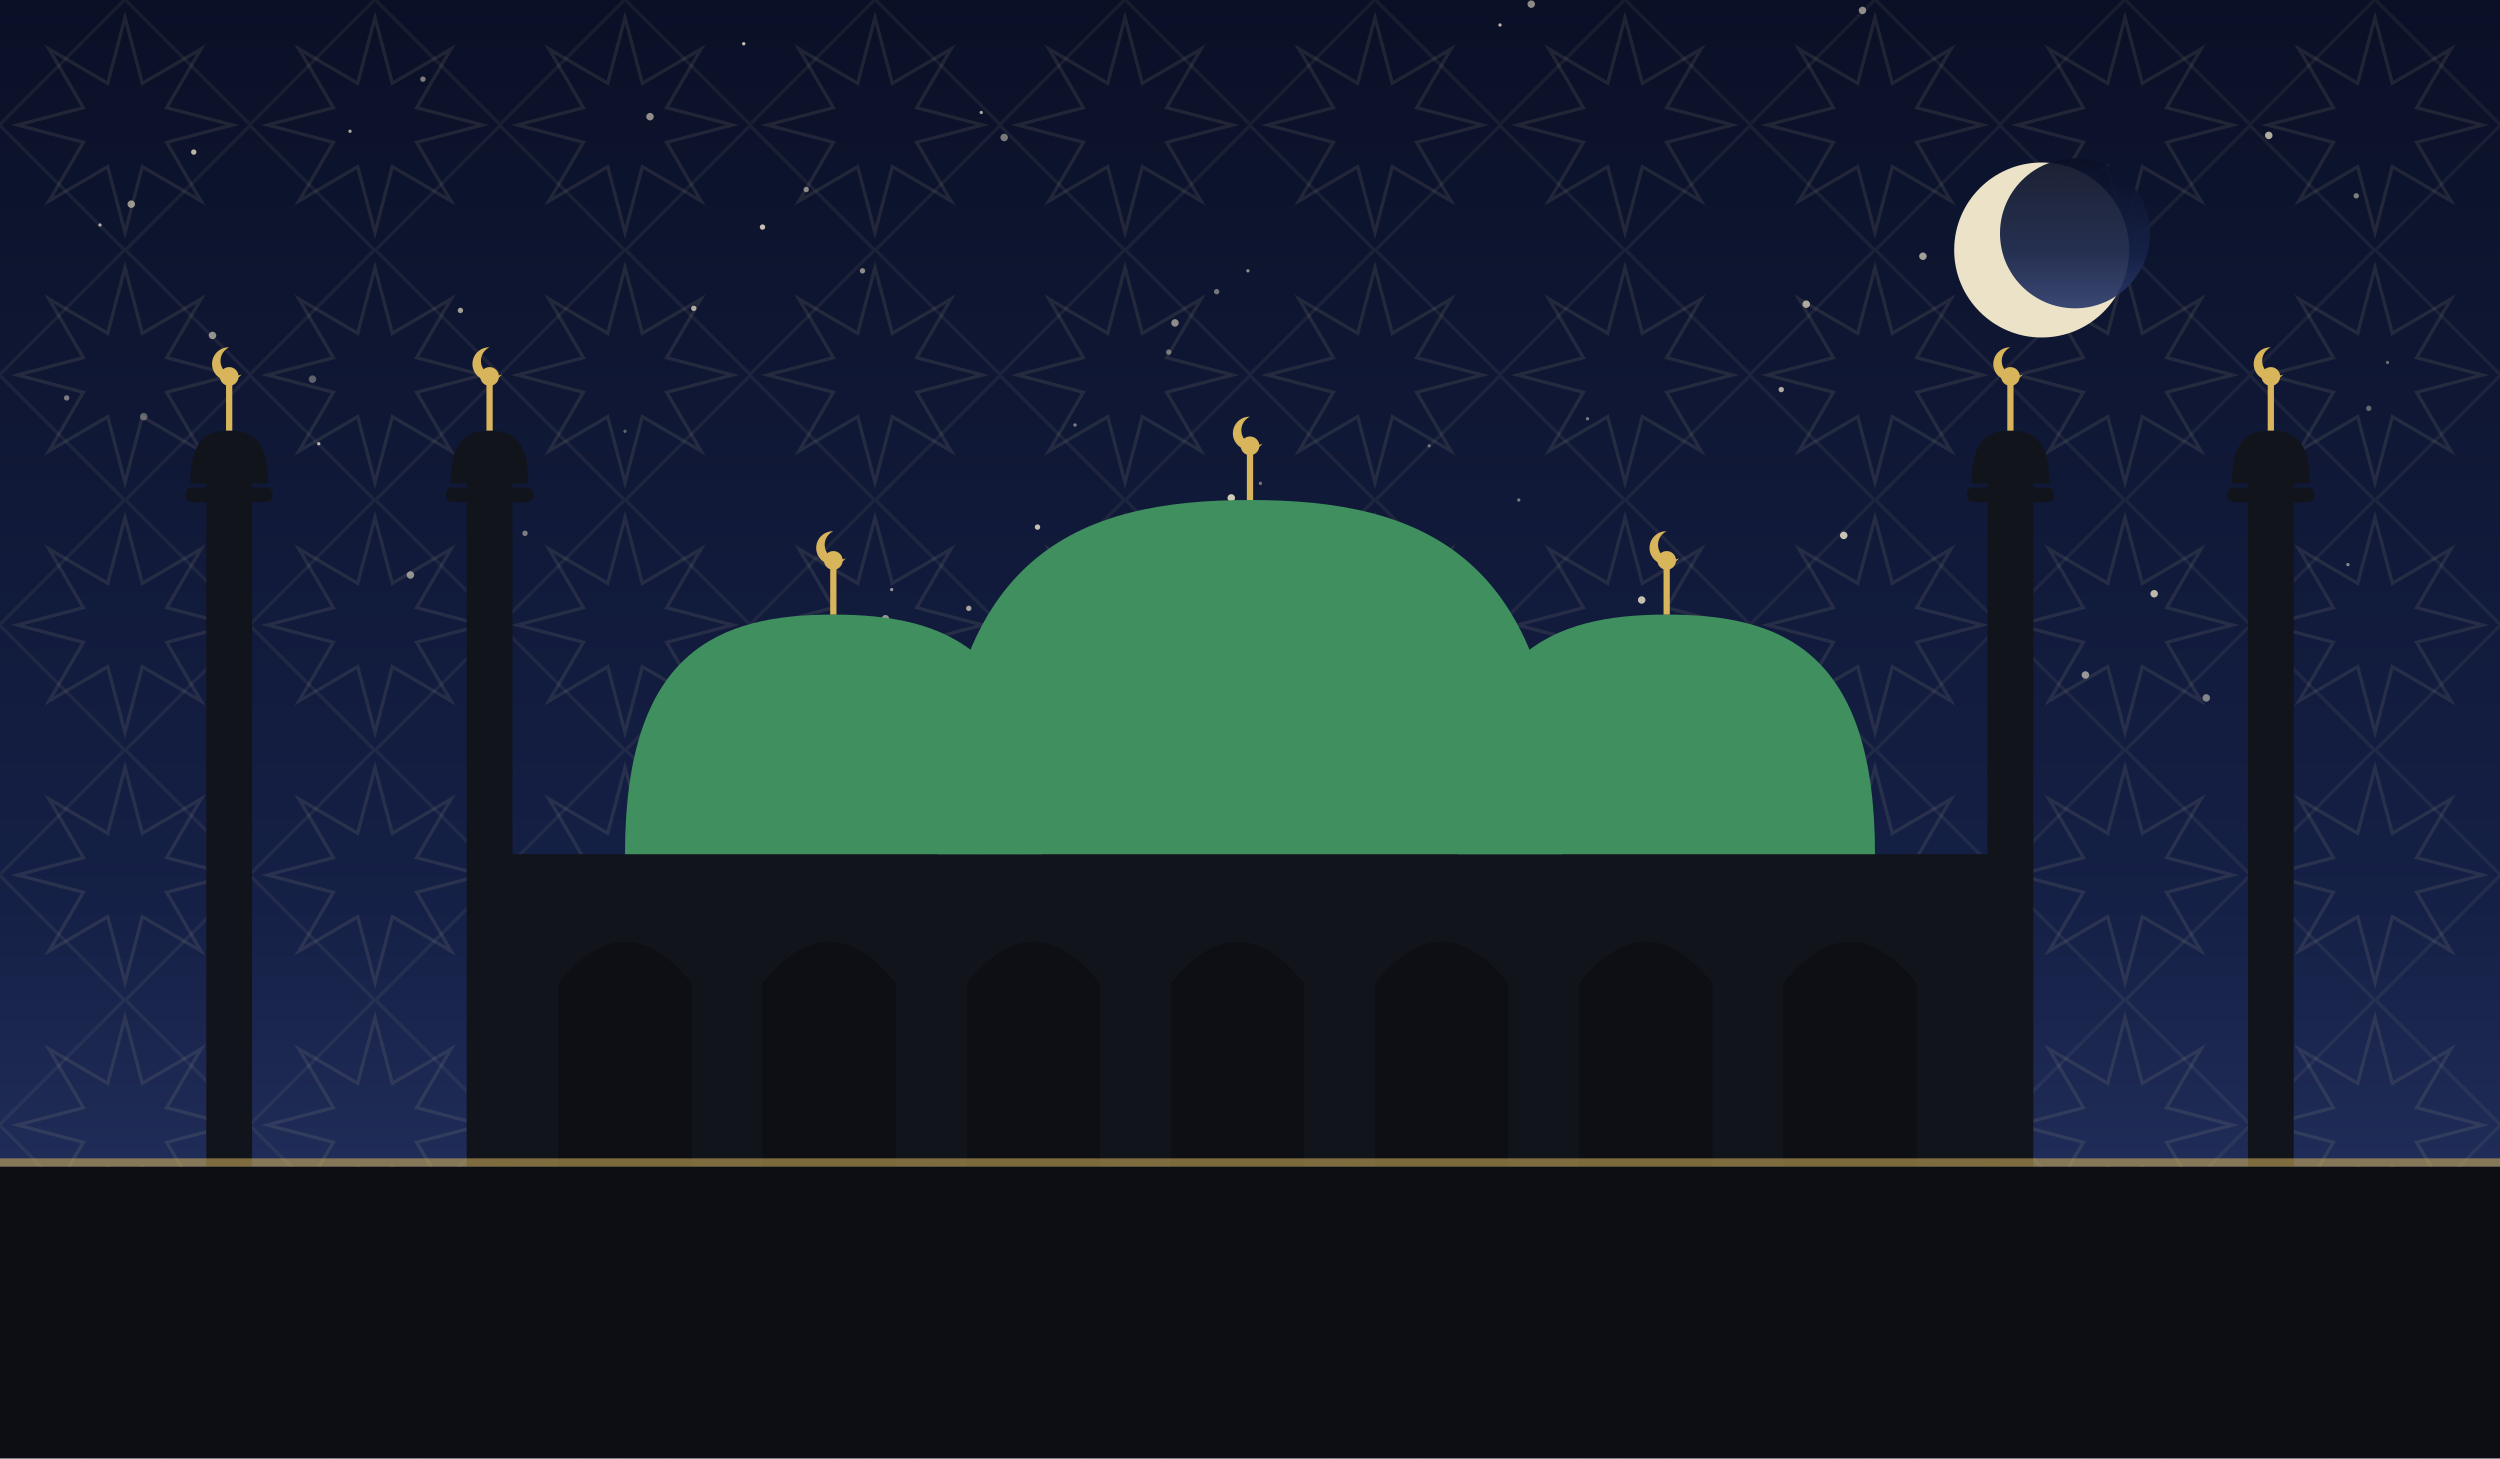
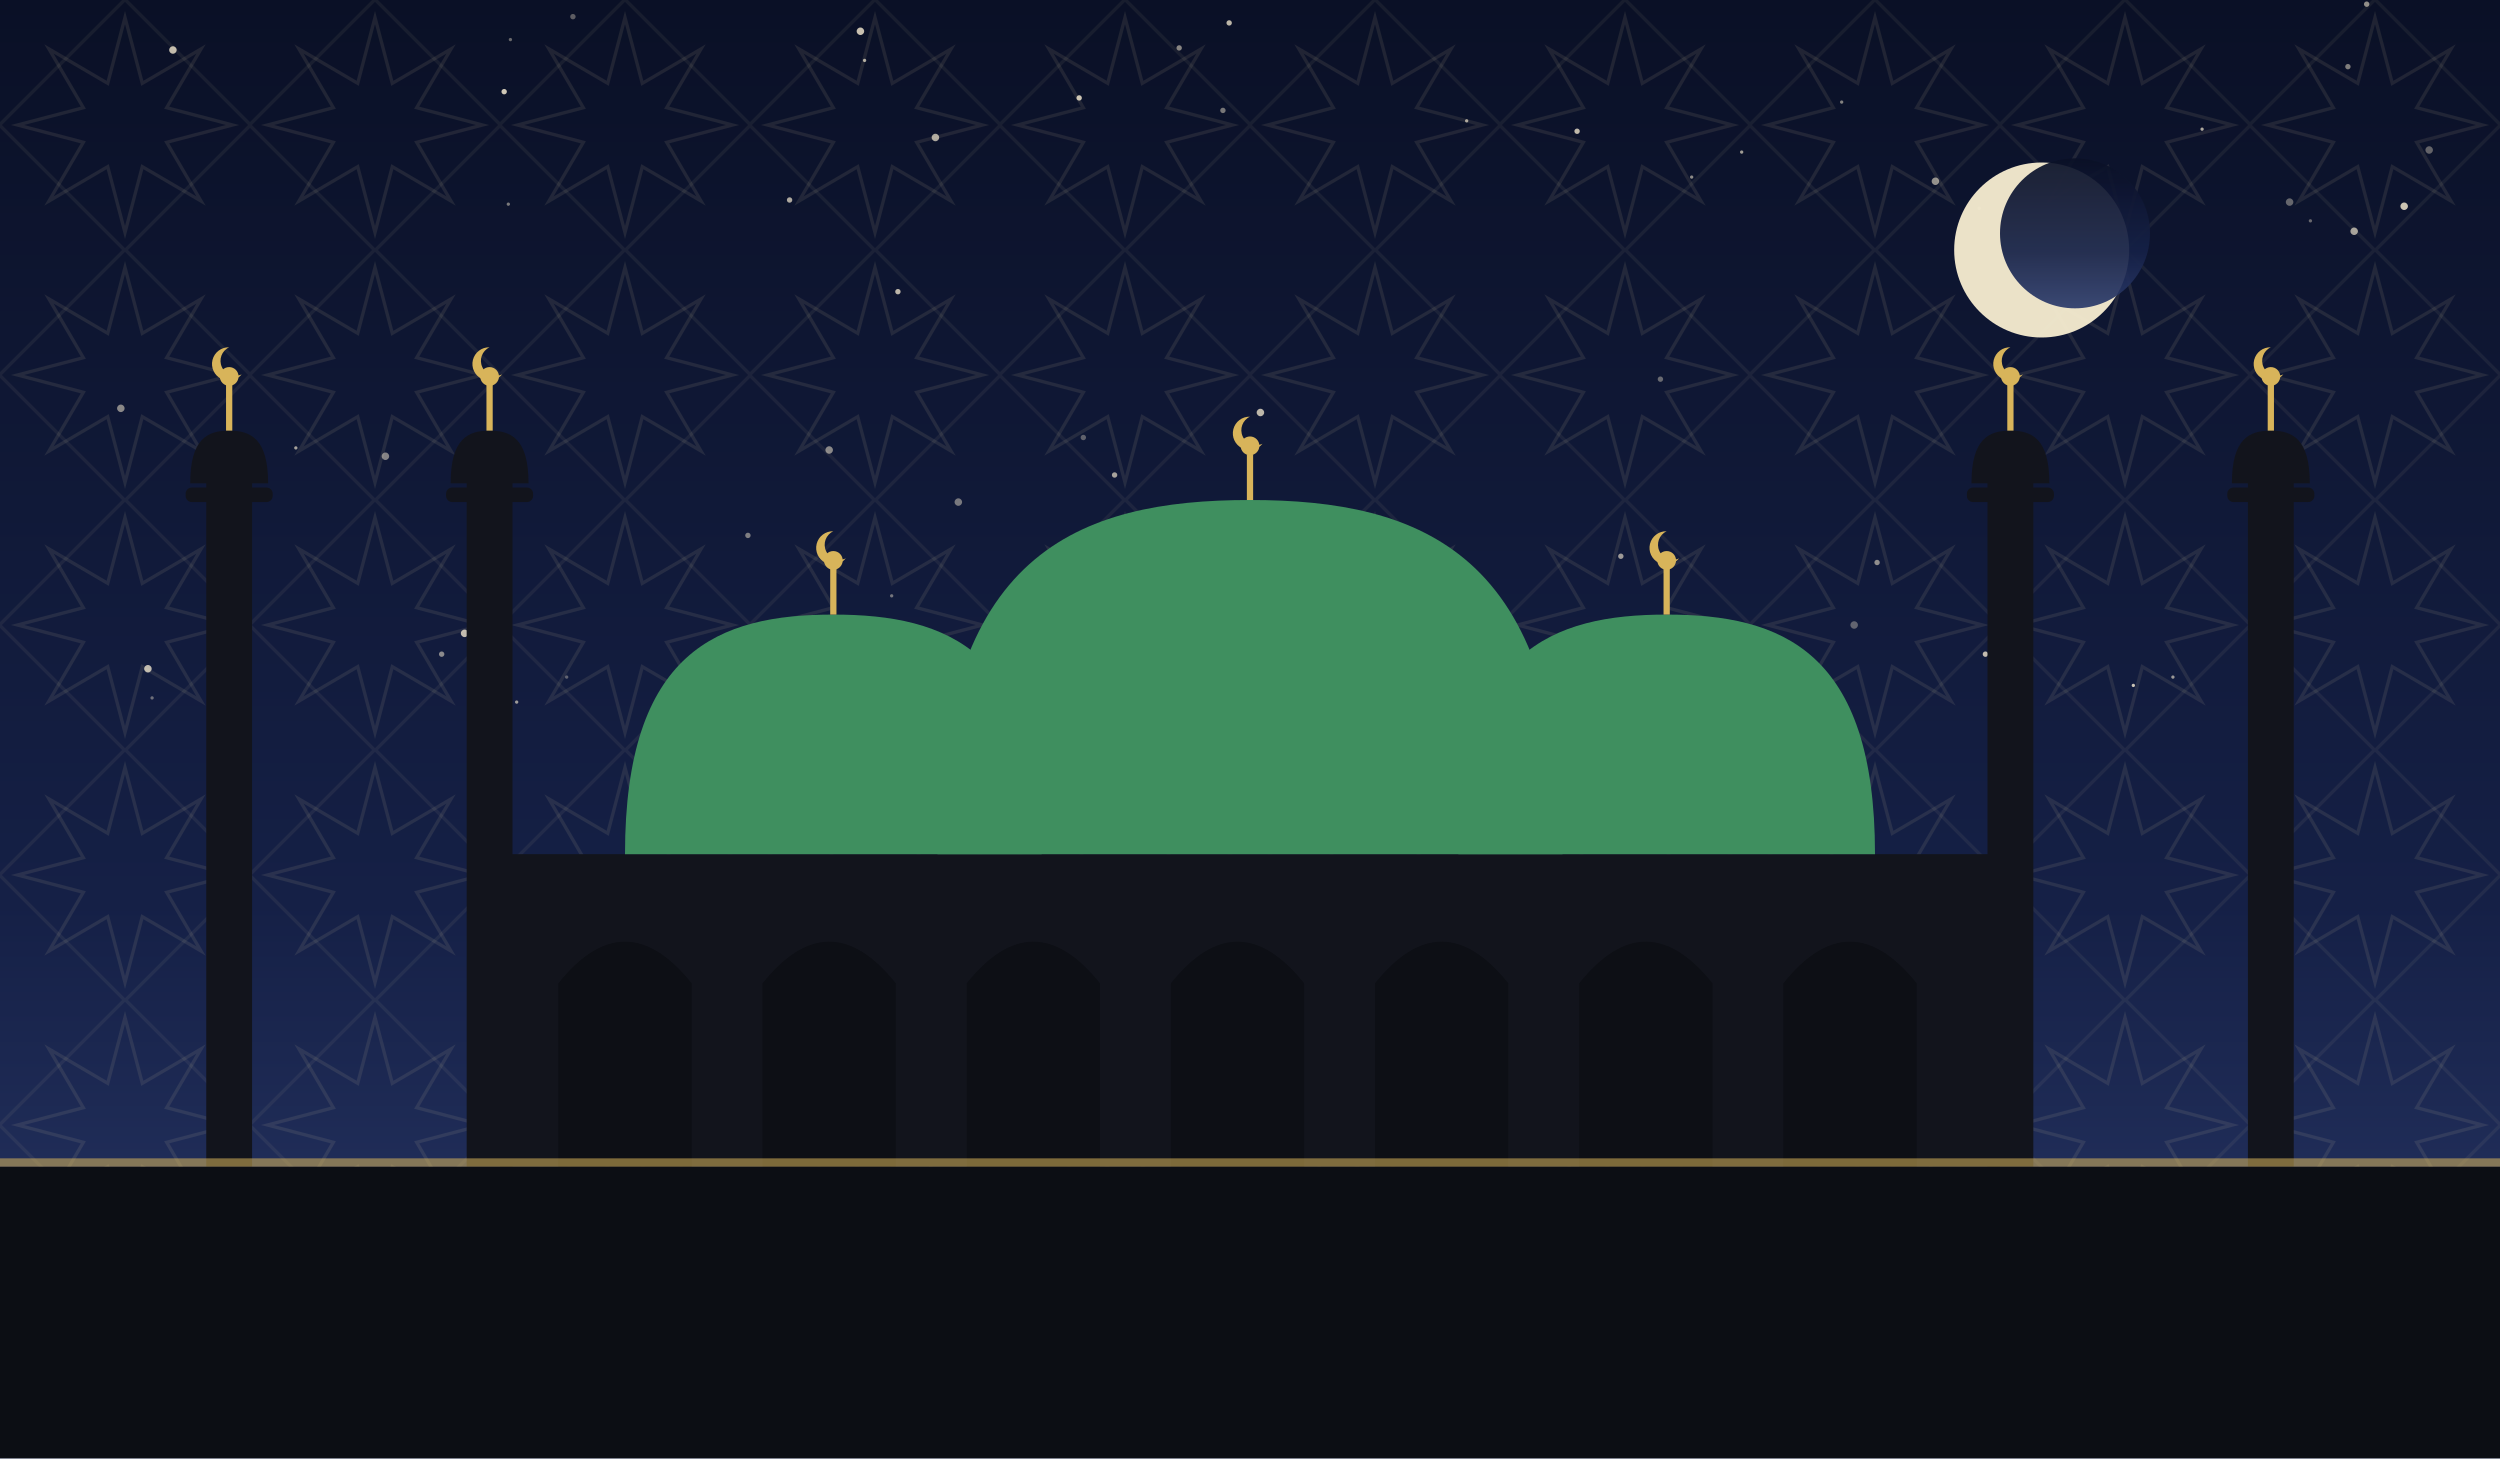
<svg xmlns="http://www.w3.org/2000/svg" viewBox="0 0 1200 700" role="img">
  <defs>
    <linearGradient id="sky" x1="0" y1="0" x2="0" y2="1">
      <stop offset="0" stop-color="#0a1026" />
      <stop offset="0.62" stop-color="#152046" />
      <stop offset="1" stop-color="#2b3a6b" />
    </linearGradient>
    <pattern id="g1" width="120" height="120" patternUnits="userSpaceOnUse">
      <polygon points="111.6,60.0 80.0,68.3 96.5,96.5 68.3,80.0 60.0,111.6 51.7,80.0 23.5,96.5 40.0,68.3 8.4,60.0 40.0,51.7 23.5,23.5 51.7,40.0 60.0,8.4 68.3,40.0 96.5,23.5 80.0,51.7" fill="none" stroke="#e8d9a8" stroke-width="1.6" opacity="0.1" />
      <rect x="17.4" y="17.4" width="85.2" height="85.2" fill="none" stroke="#e8d9a8" stroke-width="1.6" opacity="0.07" transform="rotate(45 60.0 60.0)" />
    </pattern>
  </defs>
  <rect width="1200" height="700" fill="url(#sky)" />
  <rect width="1200" height="700" fill="url(#g1)" />
-   <circle cx="788" cy="288" r="1.8" fill="#f7ecd2" opacity="0.79" />
-   <circle cx="102" cy="161" r="1.8" fill="#f7ecd2" opacity="0.57" />
-   <circle cx="561" cy="169" r="1.3" fill="#f7ecd2" opacity="0.44" />
-   <circle cx="605" cy="232" r="0.8" fill="#f7ecd2" opacity="0.45" />
-   <circle cx="354" cy="330" r="0.8" fill="#f7ecd2" opacity="0.55" />
-   <circle cx="168" cy="63" r="0.8" fill="#f7ecd2" opacity="0.69" />
-   <circle cx="1127" cy="271" r="0.8" fill="#f7ecd2" opacity="0.52" />
-   <circle cx="471" cy="54" r="0.8" fill="#f7ecd2" opacity="0.69" />
-   <circle cx="720" cy="12" r="0.8" fill="#f7ecd2" opacity="0.75" />
-   <circle cx="1034" cy="285" r="1.8" fill="#f7ecd2" opacity="0.75" />
-   <circle cx="93" cy="73" r="1.3" fill="#f7ecd2" opacity="0.74" />
-   <circle cx="1137" cy="196" r="1.3" fill="#f7ecd2" opacity="0.37" />
-   <circle cx="686" cy="214" r="0.8" fill="#f7ecd2" opacity="0.39" />
-   <circle cx="300" cy="207" r="0.8" fill="#f7ecd2" opacity="0.35" />
-   <circle cx="1059" cy="335" r="1.8" fill="#f7ecd2" opacity="0.50" />
-   <circle cx="203" cy="38" r="1.3" fill="#f7ecd2" opacity="0.49" />
-   <circle cx="252" cy="256" r="1.3" fill="#f7ecd2" opacity="0.47" />
-   <circle cx="366" cy="109" r="1.3" fill="#f7ecd2" opacity="0.79" />
-   <circle cx="425" cy="297" r="1.8" fill="#f7ecd2" opacity="0.60" />
-   <circle cx="69" cy="200" r="1.8" fill="#f7ecd2" opacity="0.35" />
-   <circle cx="618" cy="278" r="1.8" fill="#f7ecd2" opacity="0.39" />
-   <circle cx="32" cy="191" r="1.3" fill="#f7ecd2" opacity="0.47" />
-   <circle cx="591" cy="239" r="1.8" fill="#f7ecd2" opacity="0.84" />
-   <circle cx="735" cy="2" r="1.8" fill="#f7ecd2" opacity="0.55" />
-   <circle cx="584" cy="140" r="1.3" fill="#f7ecd2" opacity="0.45" />
-   <circle cx="498" cy="253" r="1.3" fill="#f7ecd2" opacity="0.79" />
-   <circle cx="357" cy="21" r="0.8" fill="#f7ecd2" opacity="0.82" />
-   <circle cx="1001" cy="324" r="1.8" fill="#f7ecd2" opacity="0.59" />
-   <circle cx="150" cy="182" r="1.8" fill="#f7ecd2" opacity="0.35" />
-   <circle cx="564" cy="155" r="1.8" fill="#f7ecd2" opacity="0.55" />
-   <circle cx="923" cy="123" r="1.8" fill="#f7ecd2" opacity="0.64" />
-   <circle cx="867" cy="146" r="1.8" fill="#f7ecd2" opacity="0.67" />
-   <circle cx="516" cy="204" r="0.8" fill="#f7ecd2" opacity="0.49" />
-   <circle cx="230" cy="237" r="1.8" fill="#f7ecd2" opacity="0.45" />
-   <circle cx="1089" cy="65" r="1.8" fill="#f7ecd2" opacity="0.70" />
-   <circle cx="333" cy="148" r="1.3" fill="#f7ecd2" opacity="0.69" />
-   <circle cx="482" cy="66" r="1.8" fill="#f7ecd2" opacity="0.47" />
-   <circle cx="696" cy="299" r="1.8" fill="#f7ecd2" opacity="0.39" />
-   <circle cx="855" cy="187" r="1.3" fill="#f7ecd2" opacity="0.70" />
-   <circle cx="599" cy="130" r="0.8" fill="#f7ecd2" opacity="0.55" />
-   <circle cx="48" cy="108" r="0.8" fill="#f7ecd2" opacity="0.69" />
-   <circle cx="762" cy="201" r="0.8" fill="#f7ecd2" opacity="0.47" />
-   <circle cx="221" cy="149" r="1.3" fill="#f7ecd2" opacity="0.64" />
-   <circle cx="465" cy="292" r="1.3" fill="#f7ecd2" opacity="0.65" />
-   <circle cx="414" cy="130" r="1.3" fill="#f7ecd2" opacity="0.55" />
-   <circle cx="428" cy="283" r="0.8" fill="#f7ecd2" opacity="0.59" />
-   <circle cx="387" cy="91" r="1.3" fill="#f7ecd2" opacity="0.52" />
-   <circle cx="1131" cy="94" r="1.3" fill="#f7ecd2" opacity="0.49" />
-   <circle cx="380" cy="332" r="1.3" fill="#f7ecd2" opacity="0.45" />
-   <circle cx="894" cy="5" r="1.8" fill="#f7ecd2" opacity="0.55" />
-   <circle cx="153" cy="213" r="0.8" fill="#f7ecd2" opacity="0.74" />
-   <circle cx="197" cy="276" r="1.8" fill="#f7ecd2" opacity="0.57" />
-   <circle cx="1146" cy="174" r="0.8" fill="#f7ecd2" opacity="0.39" />
-   <circle cx="960" cy="247" r="1.3" fill="#f7ecd2" opacity="0.55" />
-   <circle cx="719" cy="315" r="1.8" fill="#f7ecd2" opacity="0.70" />
-   <circle cx="63" cy="98" r="1.8" fill="#f7ecd2" opacity="0.59" />
-   <circle cx="312" cy="56" r="1.8" fill="#f7ecd2" opacity="0.57" />
-   <circle cx="626" cy="329" r="1.3" fill="#f7ecd2" opacity="0.39" />
-   <circle cx="885" cy="257" r="1.8" fill="#f7ecd2" opacity="0.80" />
-   <circle cx="729" cy="240" r="0.8" fill="#f7ecd2" opacity="0.45" />
+   <circle cx="241" cy="331" r="1.8" fill="#f7ecd2" opacity="0.56" />
+   <circle cx="971" cy="240" r="1.8" fill="#f7ecd2" opacity="0.75" />
+   <circle cx="398" cy="216" r="1.8" fill="#f7ecd2" opacity="0.53" />
+   <circle cx="706" cy="303" r="1.3" fill="#f7ecd2" opacity="0.53" />
+   <circle cx="527" cy="253" r="0.8" fill="#f7ecd2" opacity="0.66" />
+   <circle cx="797" cy="182" r="1.3" fill="#f7ecd2" opacity="0.39" />
+   <circle cx="244" cy="98" r="0.8" fill="#f7ecd2" opacity="0.47" />
+   <circle cx="812" cy="85" r="0.8" fill="#f7ecd2" opacity="0.55" />
+   <circle cx="413" cy="15" r="1.8" fill="#f7ecd2" opacity="0.80" />
+   <circle cx="223" cy="304" r="1.8" fill="#f7ecd2" opacity="0.77" />
+   <circle cx="890" cy="300" r="1.8" fill="#f7ecd2" opacity="0.35" />
+   <circle cx="518" cy="47" r="1.3" fill="#f7ecd2" opacity="0.81" />
+   <circle cx="1099" cy="97" r="1.8" fill="#f7ecd2" opacity="0.38" />
+   <circle cx="449" cy="66" r="1.8" fill="#f7ecd2" opacity="0.69" />
+   <circle cx="1136" cy="2" r="1.3" fill="#f7ecd2" opacity="0.57" />
+   <circle cx="1024" cy="329" r="0.8" fill="#f7ecd2" opacity="0.81" />
+   <circle cx="185" cy="219" r="1.8" fill="#f7ecd2" opacity="0.50" />
+   <circle cx="275" cy="8" r="1.3" fill="#f7ecd2" opacity="0.35" />
+   <circle cx="982" cy="224" r="0.8" fill="#f7ecd2" opacity="0.53" />
+   <circle cx="1130" cy="111" r="1.8" fill="#f7ecd2" opacity="0.65" />
+   <circle cx="71" cy="321" r="1.8" fill="#f7ecd2" opacity="0.76" />
+   <circle cx="901" cy="270" r="1.3" fill="#f7ecd2" opacity="0.55" />
+   <circle cx="428" cy="286" r="0.8" fill="#f7ecd2" opacity="0.43" />
+   <circle cx="836" cy="73" r="0.8" fill="#f7ecd2" opacity="0.63" />
+   <circle cx="757" cy="63" r="1.3" fill="#f7ecd2" opacity="0.76" />
+   <circle cx="1127" cy="32" r="1.3" fill="#f7ecd2" opacity="0.49" />
+   <circle cx="674" cy="328" r="0.8" fill="#f7ecd2" opacity="0.57" />
+   <circle cx="142" cy="215" r="0.8" fill="#f7ecd2" opacity="0.65" />
+   <circle cx="1043" cy="325" r="0.8" fill="#f7ecd2" opacity="0.60" />
+   <circle cx="953" cy="314" r="1.3" fill="#f7ecd2" opacity="0.77" />
+   <circle cx="520" cy="210" r="1.3" fill="#f7ecd2" opacity="0.35" />
+   <circle cx="248" cy="337" r="0.8" fill="#f7ecd2" opacity="0.61" />
+   <circle cx="929" cy="87" r="1.8" fill="#f7ecd2" opacity="0.58" />
+   <circle cx="379" cy="96" r="1.3" fill="#f7ecd2" opacity="0.69" />
+   <circle cx="1166" cy="72" r="1.8" fill="#f7ecd2" opacity="0.37" />
+   <circle cx="1154" cy="99" r="1.8" fill="#f7ecd2" opacity="0.81" />
+   <circle cx="415" cy="29" r="0.8" fill="#f7ecd2" opacity="0.70" />
+   <circle cx="605" cy="198" r="1.8" fill="#f7ecd2" opacity="0.75" />
+   <circle cx="212" cy="314" r="1.3" fill="#f7ecd2" opacity="0.53" />
+   <circle cx="460" cy="241" r="1.8" fill="#f7ecd2" opacity="0.45" />
+   <circle cx="701" cy="291" r="1.8" fill="#f7ecd2" opacity="0.76" />
+   <circle cx="431" cy="140" r="1.3" fill="#f7ecd2" opacity="0.75" />
+   <circle cx="58" cy="196" r="1.8" fill="#f7ecd2" opacity="0.53" />
+   <circle cx="566" cy="23" r="1.3" fill="#f7ecd2" opacity="0.53" />
+   <circle cx="587" cy="53" r="1.3" fill="#f7ecd2" opacity="0.46" />
+   <circle cx="1057" cy="62" r="0.8" fill="#f7ecd2" opacity="0.69" />
+   <circle cx="704" cy="58" r="0.8" fill="#f7ecd2" opacity="0.67" />
+   <circle cx="272" cy="325" r="0.8" fill="#f7ecd2" opacity="0.35" />
+   <circle cx="73" cy="335" r="0.8" fill="#f7ecd2" opacity="0.40" />
+   <circle cx="83" cy="24" r="1.8" fill="#f7ecd2" opacity="0.77" />
+   <circle cx="950" cy="100" r="0.8" fill="#f7ecd2" opacity="0.35" />
+   <circle cx="778" cy="267" r="1.3" fill="#f7ecd2" opacity="0.61" />
+   <circle cx="359" cy="257" r="1.3" fill="#f7ecd2" opacity="0.48" />
+   <circle cx="1109" cy="106" r="0.8" fill="#f7ecd2" opacity="0.39" />
+   <circle cx="796" cy="322" r="1.8" fill="#f7ecd2" opacity="0.47" />
+   <circle cx="884" cy="49" r="0.8" fill="#f7ecd2" opacity="0.51" />
+   <circle cx="245" cy="19" r="0.8" fill="#f7ecd2" opacity="0.40" />
+   <circle cx="535" cy="228" r="1.3" fill="#f7ecd2" opacity="0.65" />
+   <circle cx="242" cy="44" r="1.3" fill="#f7ecd2" opacity="0.83" />
+   <circle cx="590" cy="11" r="1.3" fill="#f7ecd2" opacity="0.75" />
  <circle cx="980" cy="120" r="42" fill="#f6ecd0" opacity="0.95" />
  <circle cx="996" cy="112" r="36" fill="url(#sky)" opacity="0.92" />
  <rect x="240" y="410" width="720" height="150" fill="#12141c" />
  <path d="M 268 560 L 268 472 Q 300 432 332 472 L 332 560 Z" fill="#0c0e14" opacity="0.9" />
  <path d="M 366 560 L 366 472 Q 398 432 430 472 L 430 560 Z" fill="#0c0e14" opacity="0.9" />
  <path d="M 464 560 L 464 472 Q 496 432 528 472 L 528 560 Z" fill="#0c0e14" opacity="0.9" />
  <path d="M 562 560 L 562 472 Q 594 432 626 472 L 626 560 Z" fill="#0c0e14" opacity="0.9" />
  <path d="M 660 560 L 660 472 Q 692 432 724 472 L 724 560 Z" fill="#0c0e14" opacity="0.9" />
  <path d="M 758 560 L 758 472 Q 790 432 822 472 L 822 560 Z" fill="#0c0e14" opacity="0.9" />
  <path d="M 856 560 L 856 472 Q 888 432 920 472 L 920 560 Z" fill="#0c0e14" opacity="0.9" />
  <path d="M 450 410 C 450 265.5, 517.5 240, 600 240 C 682.5 240, 750 265.5, 750 410 Z" fill="#3f8f5f" />
  <line x1="600" y1="240" x2="600" y2="218" stroke="#d8b45a" stroke-width="3" />
  <circle cx="600" cy="214" r="4.5" fill="#d8b45a" />
  <path d="M 600 200 a 8 8 0 1 0 6 13 a 6.4 6.4 0 1 1 -6 -13 Z" fill="#d8b45a" />
  <path d="M 300 410 C 300 312.25, 345.0 295, 400 295 C 455.0 295, 500 312.25, 500 410 Z" fill="#3f8f5f" />
  <line x1="400" y1="295" x2="400" y2="273" stroke="#d8b45a" stroke-width="3" />
  <circle cx="400" cy="269" r="4.5" fill="#d8b45a" />
  <path d="M 400 255 a 8 8 0 1 0 6 13 a 6.4 6.4 0 1 1 -6 -13 Z" fill="#d8b45a" />
  <path d="M 700 410 C 700 312.25, 745.0 295, 800 295 C 855.0 295, 900 312.25, 900 410 Z" fill="#3f8f5f" />
  <line x1="800" y1="295" x2="800" y2="273" stroke="#d8b45a" stroke-width="3" />
  <circle cx="800" cy="269" r="4.5" fill="#d8b45a" />
  <path d="M 800 255 a 8 8 0 1 0 6 13 a 6.4 6.4 0 1 1 -6 -13 Z" fill="#d8b45a" />
  <rect x="99.0" y="230" width="22" height="330" fill="#12141c" />
  <rect x="89.1" y="234" width="41.8" height="7" rx="3" fill="#12141c" />
  <path d="M 91.3 232 C 91.3 210.495, 99.715 206.7, 110 206.7 C 120.285 206.7, 128.7 210.495, 128.7 232 Z" fill="#12141c" />
  <line x1="110" y1="206.7" x2="110" y2="184.7" stroke="#d8b45a" stroke-width="3" />
  <circle cx="110" cy="180.7" r="4.5" fill="#d8b45a" />
  <path d="M 110 166.7 a 8 8 0 1 0 6 13 a 6.4 6.4 0 1 1 -6 -13 Z" fill="#d8b45a" />
  <rect x="224.0" y="230" width="22" height="330" fill="#12141c" />
  <rect x="214.1" y="234" width="41.8" height="7" rx="3" fill="#12141c" />
  <path d="M 216.3 232 C 216.3 210.495, 224.715 206.7, 235 206.7 C 245.285 206.7, 253.7 210.495, 253.7 232 Z" fill="#12141c" />
  <line x1="235" y1="206.7" x2="235" y2="184.7" stroke="#d8b45a" stroke-width="3" />
  <circle cx="235" cy="180.7" r="4.5" fill="#d8b45a" />
  <path d="M 235 166.7 a 8 8 0 1 0 6 13 a 6.4 6.4 0 1 1 -6 -13 Z" fill="#d8b45a" />
  <rect x="954.0" y="230" width="22" height="330" fill="#12141c" />
  <rect x="944.1" y="234" width="41.8" height="7" rx="3" fill="#12141c" />
  <path d="M 946.3 232 C 946.3 210.495, 954.715 206.7, 965 206.7 C 975.285 206.7, 983.7 210.495, 983.7 232 Z" fill="#12141c" />
  <line x1="965" y1="206.7" x2="965" y2="184.7" stroke="#d8b45a" stroke-width="3" />
  <circle cx="965" cy="180.7" r="4.5" fill="#d8b45a" />
  <path d="M 965 166.7 a 8 8 0 1 0 6 13 a 6.4 6.4 0 1 1 -6 -13 Z" fill="#d8b45a" />
  <rect x="1079.0" y="230" width="22" height="330" fill="#12141c" />
  <rect x="1069.1" y="234" width="41.8" height="7" rx="3" fill="#12141c" />
  <path d="M 1071.3 232 C 1071.3 210.495, 1079.715 206.7, 1090 206.7 C 1100.285 206.7, 1108.7 210.495, 1108.7 232 Z" fill="#12141c" />
  <line x1="1090" y1="206.7" x2="1090" y2="184.7" stroke="#d8b45a" stroke-width="3" />
  <circle cx="1090" cy="180.7" r="4.5" fill="#d8b45a" />
  <path d="M 1090 166.7 a 8 8 0 1 0 6 13 a 6.4 6.4 0 1 1 -6 -13 Z" fill="#d8b45a" />
  <rect x="0" y="560" width="1200" height="140" fill="#0c0e14" />
  <rect x="0" y="556" width="1200" height="4" fill="#d8b45a" opacity="0.55" />
</svg>
